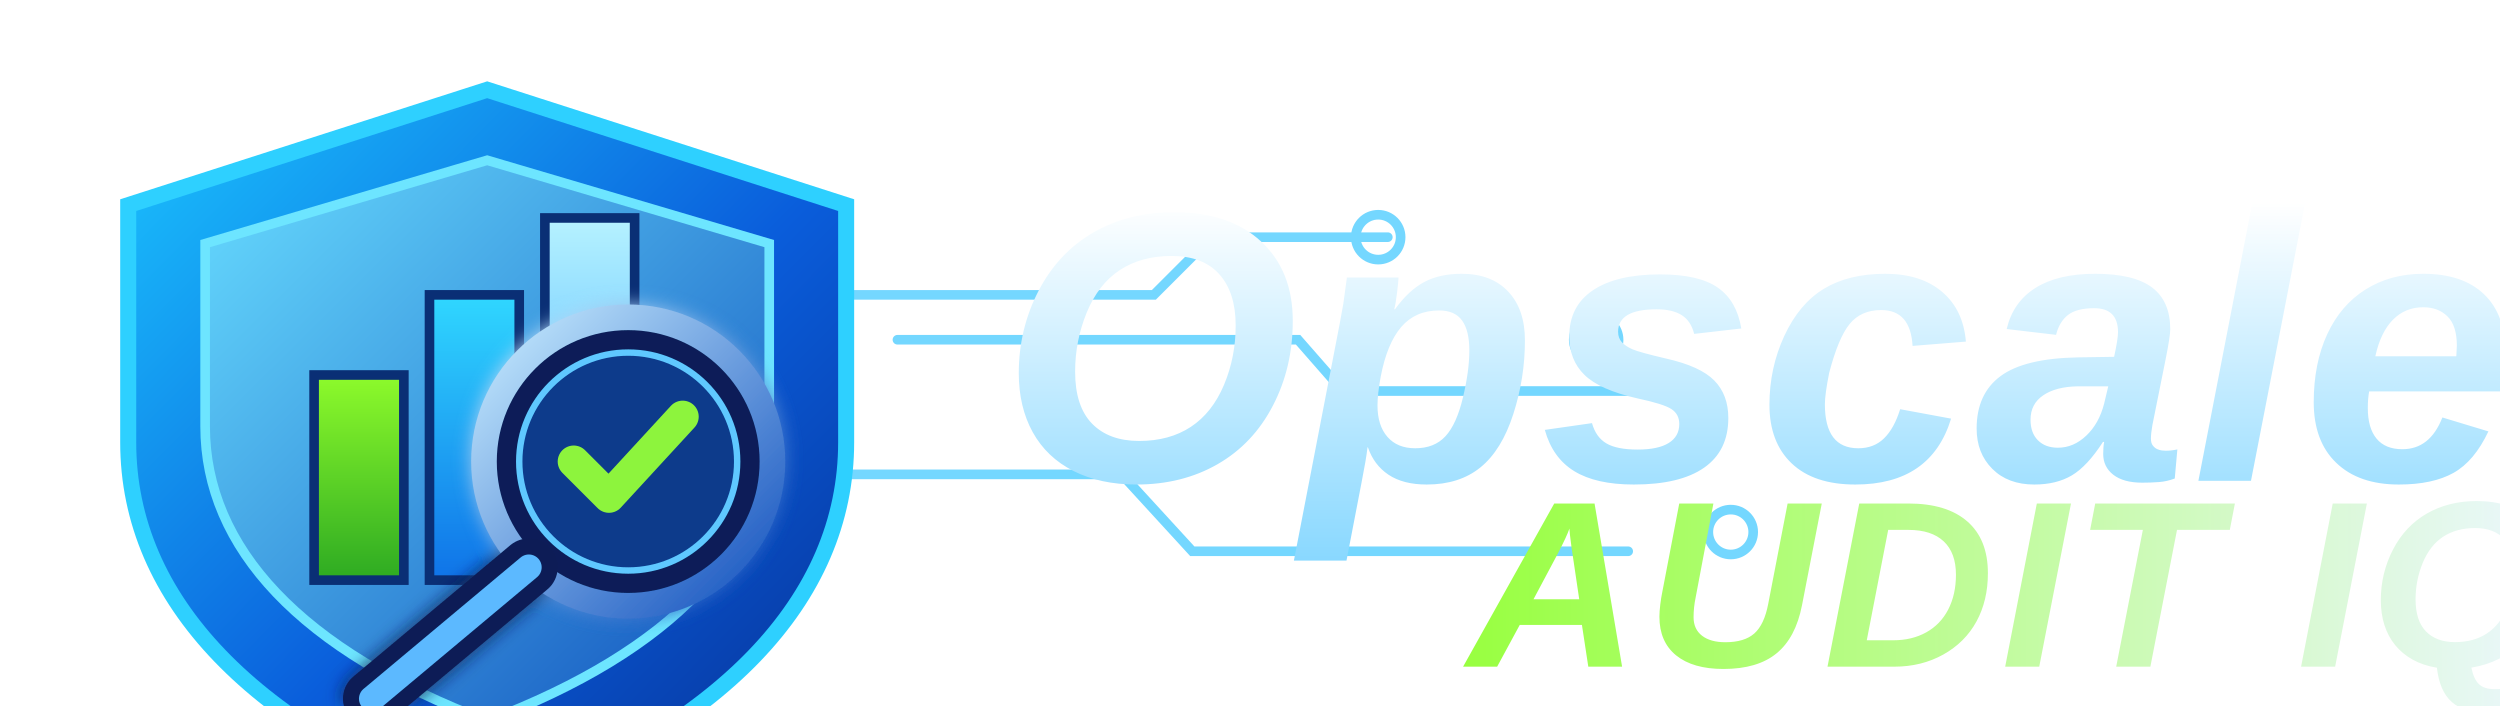
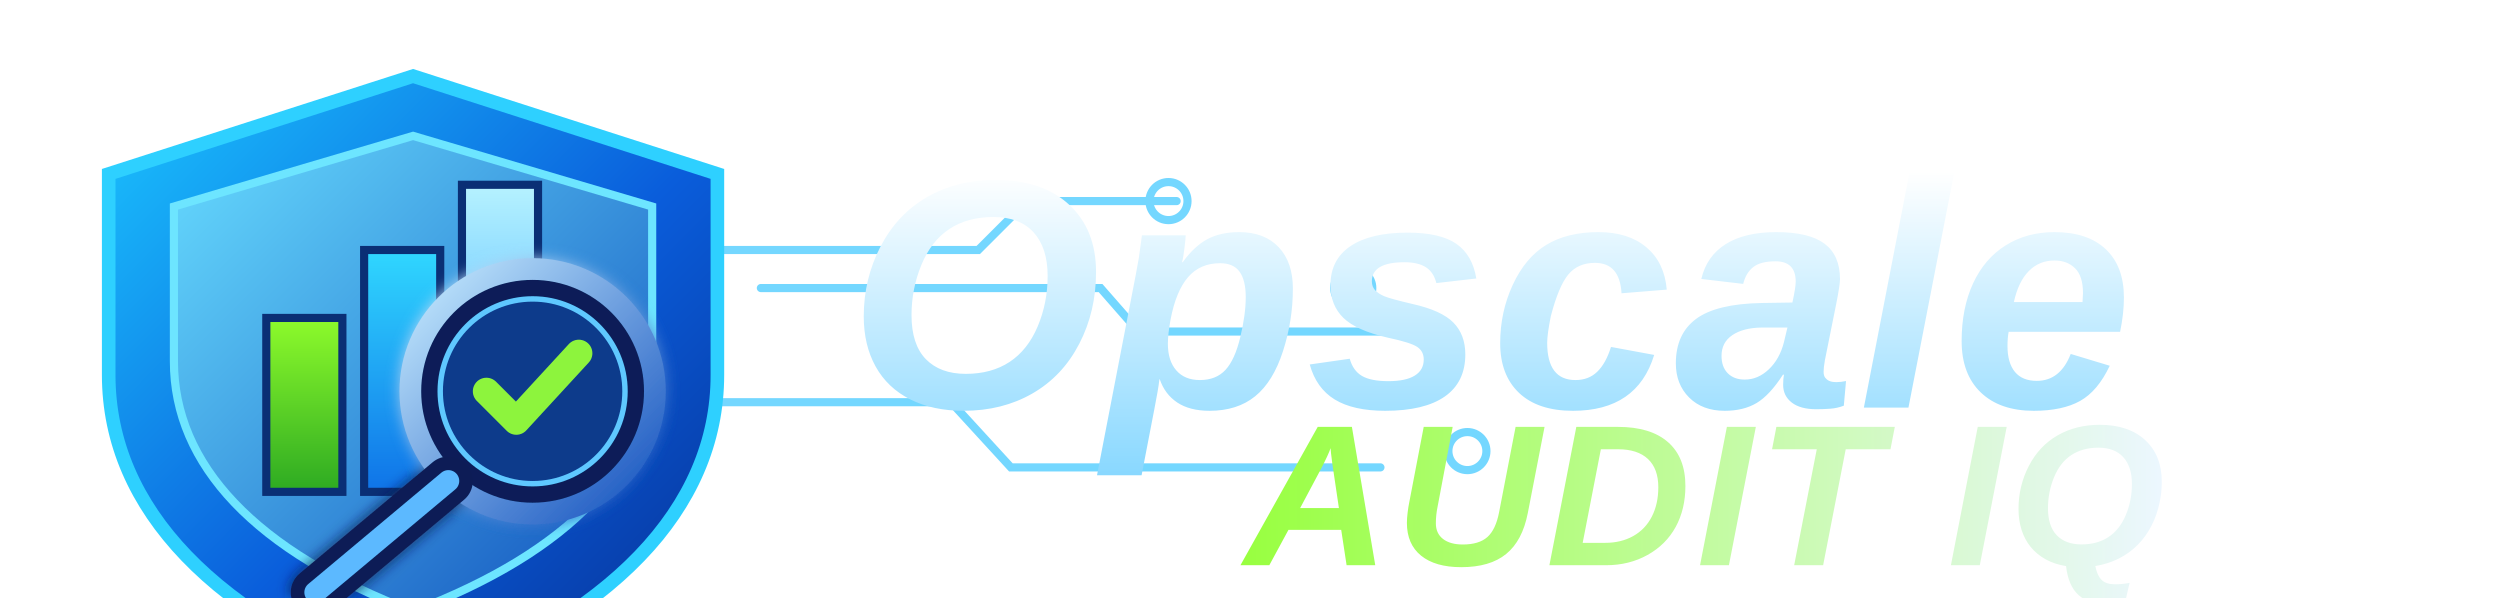
- <svg xmlns="http://www.w3.org/2000/svg" viewBox="0 0 780 220" width="780" height="220" preserveAspectRatio="xMidYMid meet">
+ <svg xmlns="http://www.w3.org/2000/svg" viewBox="0 0 920 220" width="920" height="220" preserveAspectRatio="xMidYMid meet">
  <defs>
    <linearGradient id="shieldOuter" x1="0%" y1="0%" x2="100%" y2="100%">
      <stop offset="0%" stop-color="#1bc6ff" />
      <stop offset="55%" stop-color="#0a5ddb" />
      <stop offset="100%" stop-color="#062f93" />
    </linearGradient>
    <linearGradient id="shieldInner" x1="0%" y1="0%" x2="100%" y2="100%">
      <stop offset="0%" stop-color="#67dcff" />
      <stop offset="100%" stop-color="#0f4fbc" />
    </linearGradient>
    <linearGradient id="bar1" x1="0%" y1="0%" x2="0%" y2="100%">
      <stop offset="0%" stop-color="#8efb2b" />
      <stop offset="100%" stop-color="#2daa22" />
    </linearGradient>
    <linearGradient id="bar2" x1="0%" y1="0%" x2="0%" y2="100%">
      <stop offset="0%" stop-color="#30d7ff" />
      <stop offset="100%" stop-color="#0f73e8" />
    </linearGradient>
    <linearGradient id="bar3" x1="0%" y1="0%" x2="0%" y2="100%">
      <stop offset="0%" stop-color="#b6f2ff" />
      <stop offset="100%" stop-color="#27a0ff" />
    </linearGradient>
    <linearGradient id="lens" x1="0%" y1="0%" x2="100%" y2="100%">
      <stop offset="0%" stop-color="#c7ecff" />
      <stop offset="100%" stop-color="#1452bf" />
    </linearGradient>
    <linearGradient id="wordmark" x1="0%" y1="0%" x2="0%" y2="100%">
      <stop offset="0%" stop-color="#ffffff" />
      <stop offset="100%" stop-color="#89d8ff" />
    </linearGradient>
    <linearGradient id="submark" x1="0%" y1="0%" x2="100%" y2="0%">
      <stop offset="0%" stop-color="#98ff3f" />
      <stop offset="100%" stop-color="#ecf7ff" />
    </linearGradient>
    <filter id="glowBlue" x="-40%" y="-40%" width="180%" height="180%">
      <feGaussianBlur stdDeviation="2.6" result="blur" />
      <feMerge>
        <feMergeNode in="blur" />
        <feMergeNode in="SourceGraphic" />
      </feMerge>
    </filter>
  </defs>
  <g opacity="0.72" stroke="#3fc7ff" stroke-width="3" fill="none" stroke-linecap="round">
    <path d="M265 92h95l18-18h55" />
    <path d="M280 106h125l14 16h92" />
    <path d="M262 148h88l22 24h136" />
    <circle cx="430" cy="74" r="7" />
    <circle cx="498" cy="106" r="7" />
    <circle cx="540" cy="166" r="7" />
  </g>
  <g transform="translate(28,22)">
    <path d="M124 6L12 42v74c0 49 39 90 112 116 73-26 112-67 112-116V42L124 6z" fill="url(#shieldOuter)" stroke="#2ed0ff" stroke-width="5" />
    <path d="M124 28L36 54v57c0 38 30 70 88 92 58-22 88-54 88-92V54l-88-26z" fill="url(#shieldInner)" stroke="#6de5ff" stroke-width="3" />
    <rect x="70" y="95" width="28" height="64" fill="url(#bar1)" stroke="#0a2f75" stroke-width="3" />
    <rect x="106" y="70" width="28" height="89" fill="url(#bar2)" stroke="#0a2f75" stroke-width="3" />
    <rect x="142" y="46" width="28" height="113" fill="url(#bar3)" stroke="#0a2f75" stroke-width="3" />
    <g filter="url(#glowBlue)">
      <circle cx="168" cy="122" r="45" fill="#081f58" stroke="url(#lens)" stroke-width="8" />
      <circle cx="168" cy="122" r="34" fill="#0b3a8b" stroke="#5ec8ff" stroke-width="2" />
      <path d="M151 122l11 11 23-25" fill="none" stroke="#8df43e" stroke-width="10" stroke-linecap="round" stroke-linejoin="round" />
      <path d="M137 155L88 196" stroke="#0a1f57" stroke-width="18" stroke-linecap="round" />
      <path d="M137 155L88 196" stroke="#5cb9ff" stroke-width="8" stroke-linecap="round" />
    </g>
  </g>
  <g transform="translate(312,72)">
    <text x="0" y="78" fill="url(#wordmark)" font-family="Segoe UI, Arial, sans-serif" font-size="120" font-style="italic" font-weight="900" letter-spacing="1">Opscale</text>
    <text x="146" y="136" fill="url(#submark)" font-family="Segoe UI, Arial, sans-serif" font-size="74" font-style="italic" font-weight="900" letter-spacing="2">AUDIT IQ</text>
  </g>
</svg>
